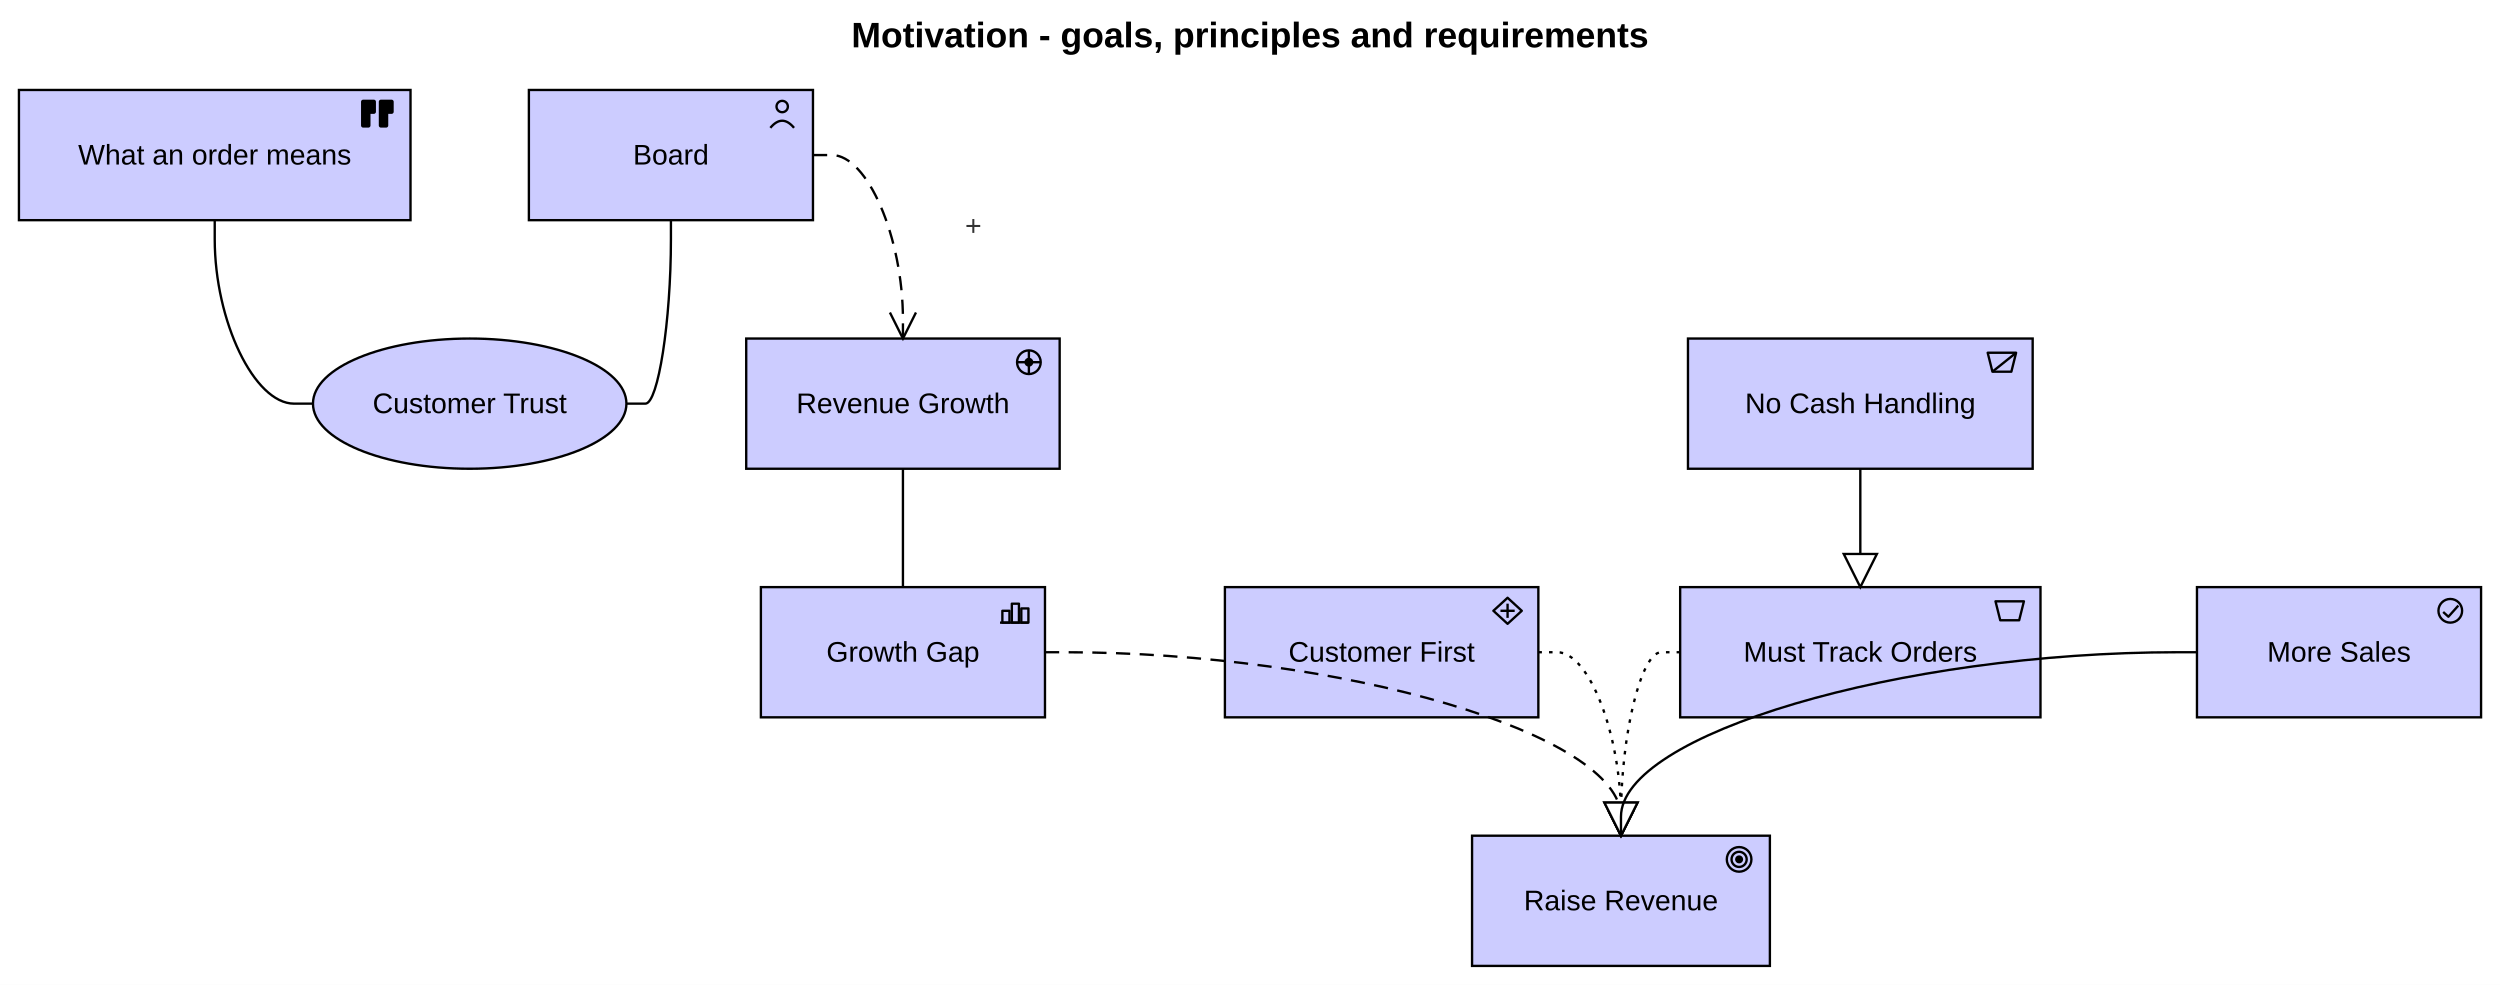
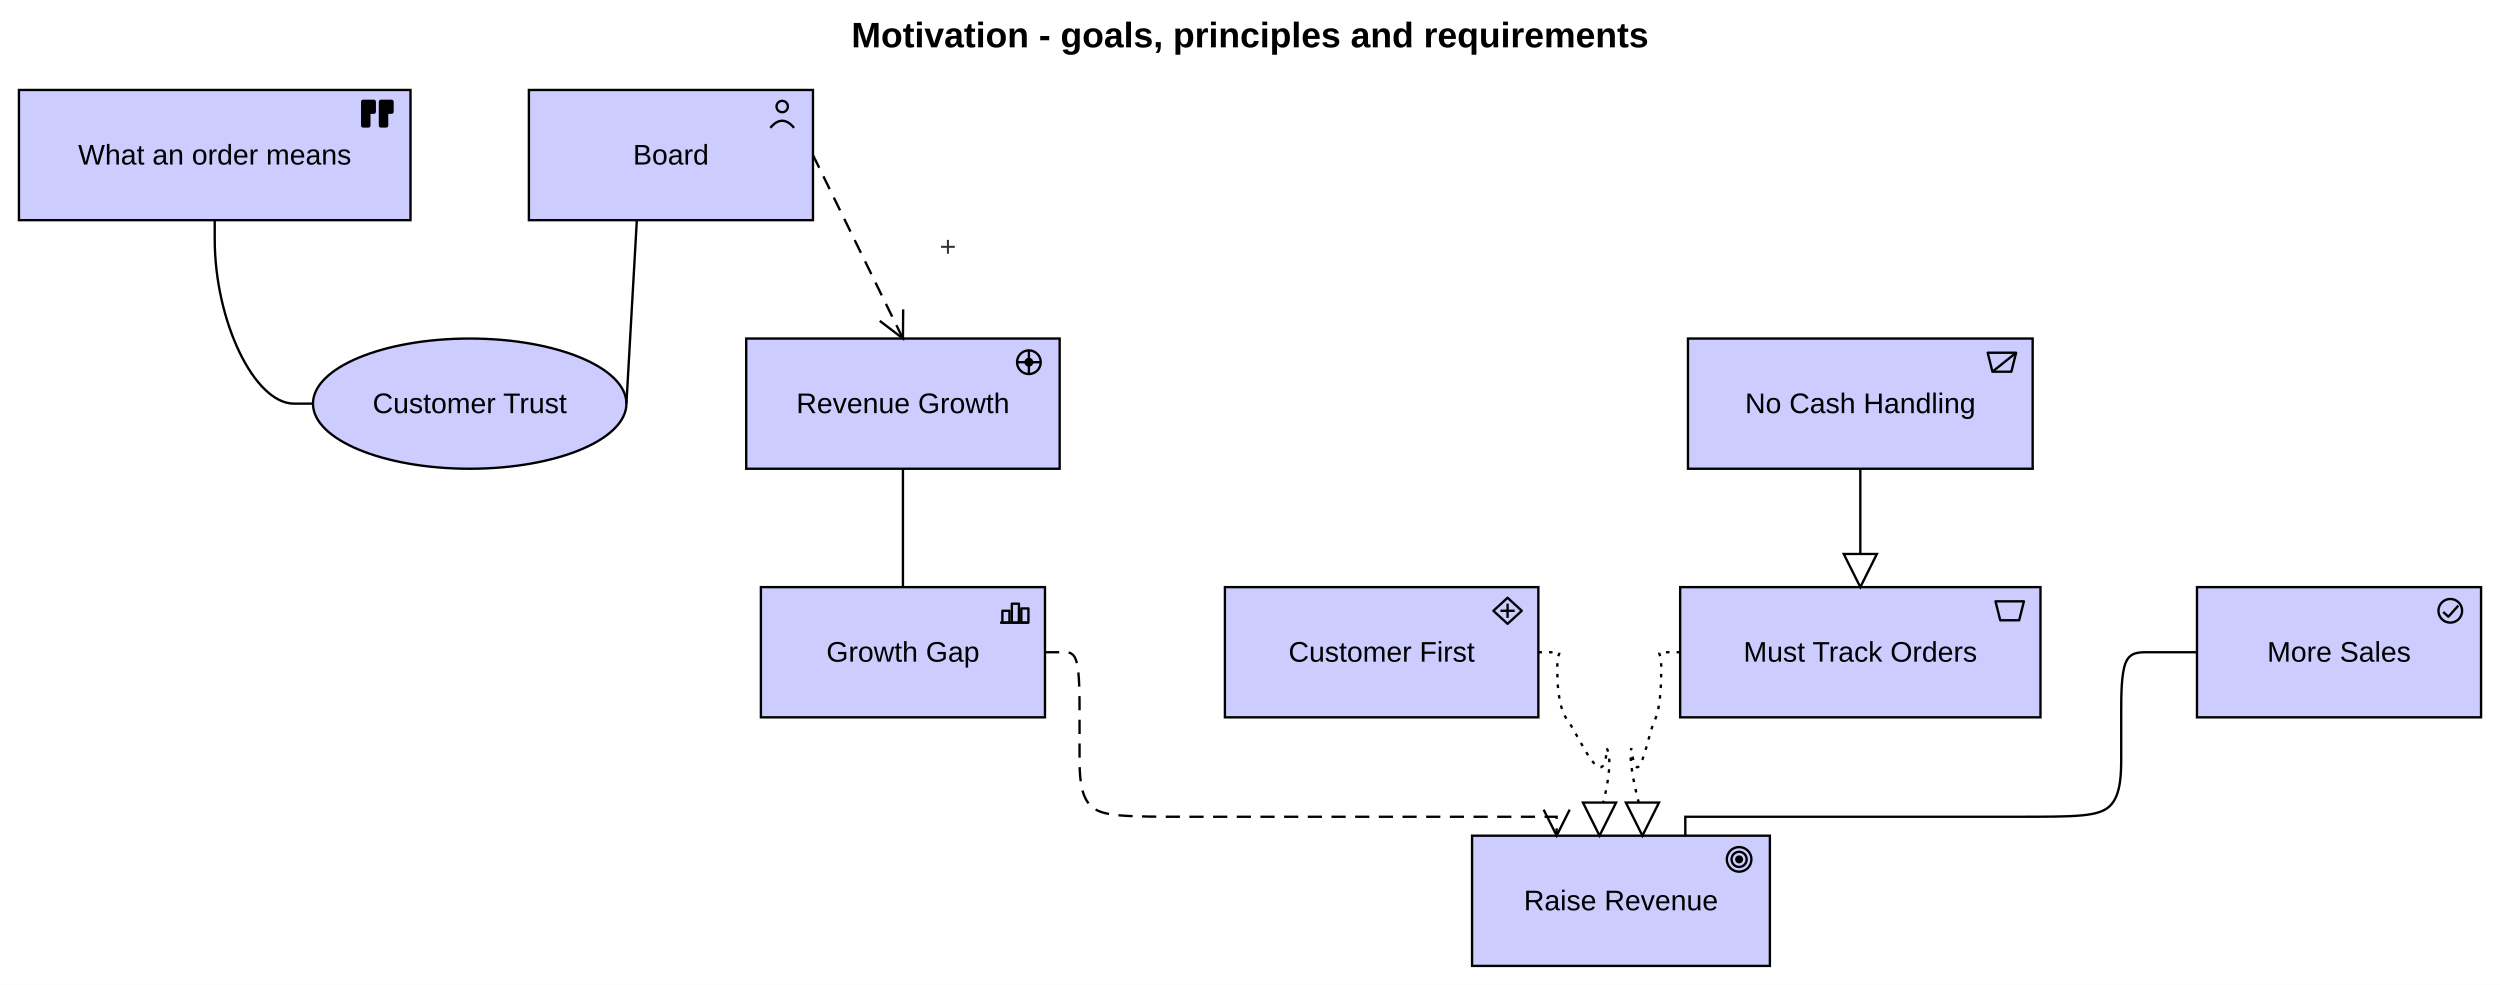
<svg xmlns="http://www.w3.org/2000/svg" width="1056" height="416" viewBox="0 0 1056 416" font-family="Arial, Helvetica, sans-serif" font-size="12">
  <rect x="0" y="0" width="1056" height="416" fill="#ffffff" />
  <text x="528" y="20" text-anchor="middle" font-size="15" font-weight="bold">Motivation - goals, principles and requirements</text>
  <g transform="translate(0,30)">
    <g class="element stakeholder" data-id="board">
      <rect fill="#CCCCFF" stroke="#000000" stroke-width="1" x="223.4" y="8" width="120" height="55" rx="0" ry="0" />
      <g stroke="#000" stroke-width="1" stroke-linejoin="round" fill="none">
        <circle cx="330.4" cy="15" r="2.4" />
        <path d="M325.4,24 Q330.4,18 335.4,24" />
      </g>
      <text x="283.4" y="39.5" text-anchor="middle">Board</text>
    </g>
    <g class="element driver" data-id="growth">
      <rect fill="#CCCCFF" stroke="#000000" stroke-width="1" x="315.2" y="113" width="132.4" height="55" rx="0" ry="0" />
      <g stroke="#000" stroke-width="1" stroke-linejoin="round" fill="none">
        <circle cx="434.6" cy="123" r="5" />
        <circle cx="434.6" cy="123" r="1.4" fill="#000" />
        <line x1="434.6" y1="118" x2="434.6" y2="128" />
        <line x1="429.6" y1="123" x2="439.6" y2="123" />
      </g>
      <text x="381.4" y="144.5" text-anchor="middle">Revenue Growth</text>
    </g>
    <g class="element assessment" data-id="gapReview">
      <rect fill="#CCCCFF" stroke="#000000" stroke-width="1" x="321.4" y="218" width="120" height="55" rx="0" ry="0" />
      <g stroke="#000" stroke-width="1" stroke-linejoin="round" fill="none">
        <line x1="422.4" y1="233" x2="434.4" y2="233" />
        <rect x="423.4" y="228" width="3" height="5" />
        <rect x="427.4" y="225" width="3" height="8" />
        <rect x="431.4" y="227" width="3" height="6" />
      </g>
      <text x="381.4" y="249.5" text-anchor="middle">Growth Gap</text>
    </g>
    <g class="element goal" data-id="raiseRev">
      <rect fill="#CCCCFF" stroke="#000000" stroke-width="1" x="621.8" y="323" width="125.8" height="55" rx="0" ry="0" />
      <g stroke="#000" stroke-width="1" stroke-linejoin="round" fill="none">
        <circle cx="734.6" cy="333" r="5.2" />
        <circle cx="734.6" cy="333" r="3.2" />
        <circle cx="734.6" cy="333" r="1.2" fill="#000" />
      </g>
      <text x="684.7" y="354.5" text-anchor="middle">Raise Revenue</text>
    </g>
    <g class="element outcome" data-id="moreSales">
      <rect fill="#CCCCFF" stroke="#000000" stroke-width="1" x="928" y="218" width="120" height="55" rx="0" ry="0" />
      <g stroke="#000" stroke-width="1" stroke-linejoin="round" fill="none">
        <circle cx="1035" cy="228" r="5" />
        <path d="M1032,228.5 L1034.2,230.5 L1038.4,225.8" />
      </g>
      <text x="988" y="249.5" text-anchor="middle">More Sales</text>
    </g>
    <g class="element principle" data-id="customer">
      <rect fill="#CCCCFF" stroke="#000000" stroke-width="1" x="517.4" y="218" width="132.4" height="55" rx="0" ry="0" />
      <g stroke="#000" stroke-width="1" stroke-linejoin="round" fill="none">
        <path d="M636.8,222.5 L642.8,228 L636.8,233.5 L630.8,228 Z" />
        <line x1="636.8" y1="225" x2="636.8" y2="231" />
        <line x1="633.8" y1="228" x2="639.8" y2="228" />
      </g>
      <text x="583.6" y="249.5" text-anchor="middle">Customer First</text>
    </g>
    <g class="element requirement" data-id="mustTrack">
      <rect fill="#CCCCFF" stroke="#000000" stroke-width="1" x="709.7" y="218" width="152.2" height="55" rx="0" ry="0" />
      <path stroke="#000" stroke-width="1" stroke-linejoin="round" fill="none" d="M842.9,224 H854.9 L852.9,232 H844.9 Z" />
      <text x="785.8" y="249.5" text-anchor="middle">Must Track Orders</text>
    </g>
    <g class="element constraint" data-id="noCash">
      <rect fill="#CCCCFF" stroke="#000000" stroke-width="1" x="713" y="113" width="145.6" height="55" rx="0" ry="0" />
      <g stroke="#000" stroke-width="1" stroke-linejoin="round" fill="none">
        <path d="M839.6,119 H851.6 L849.6,127 H841.6 Z" />
        <line x1="841.6" y1="127" x2="851.6" y2="119" />
      </g>
      <text x="785.8" y="144.5" text-anchor="middle">No Cash Handling</text>
    </g>
    <g class="element meaning" data-id="orderSense">
      <rect fill="#CCCCFF" stroke="#000000" stroke-width="1" x="8" y="8" width="165.4" height="55" rx="0" ry="0" />
      <g stroke="#000" stroke-width="1.8" fill="#000" stroke-linejoin="round">
        <path d="M153.4,13 H157.9 V17.2 H155.6 V23 H153.4 Z" />
        <path d="M160.9,13 H165.4 V17.2 H163.1 V23 H160.9 Z" />
      </g>
      <text x="90.7" y="39.5" text-anchor="middle">What an order means</text>
    </g>
    <g class="element value" data-id="trust">
      <ellipse fill="#CCCCFF" stroke="#000000" stroke-width="1" cx="198.4" cy="140.5" rx="66.2" ry="27.5" />
      <text x="198.4" y="144.5" text-anchor="middle">Customer Trust</text>
    </g>
    <g class="relationship influence" data-source="board" data-target="growth">
-       <path d="M343.4,35.5L351.4,35.5C366.4,35.5 381.4,70.25 381.4,105L381.4,113" fill="none" stroke="#000" stroke-width="1" stroke-dasharray="6 4" />
-       <path d="M375.9,102 L381.4,113 L386.9,102" fill="none" stroke="#000" stroke-width="1" />
-       <text x="411.13" y="69.44" text-anchor="middle" font-size="12" font-family="&quot;trebuchet ms&quot;, verdana, arial, sans-serif" fill="#333">+</text>
+       <path d="M343.4,35.5L381.4,113" fill="none" stroke="#000" stroke-width="1" stroke-dasharray="6 4" />
+       <path d="M371.62,105.54 L381.4,113 L381.5,100.7" fill="none" stroke="#000" stroke-width="1" />
+       <text x="400.4" y="78.25" text-anchor="middle" font-size="12" font-family="&quot;trebuchet ms&quot;, verdana, arial, sans-serif" fill="#333">+</text>
    </g>
    <g class="relationship association" data-source="growth" data-target="gapReview">
      <path d="M381.4,168L381.4,176L381.4,218" fill="none" stroke="#000" stroke-width="1" />
    </g>
    <g class="relationship influence" data-source="gapReview" data-target="raiseRev">
-       <path d="M441.4,245.5L449.4,245.5C567.05,245.5 684.7,280.25 684.7,315L684.7,323" fill="none" stroke="#000" stroke-width="1" stroke-dasharray="6 4" />
-       <path d="M679.2,312 L684.7,323 L690.2,312" fill="none" stroke="#000" stroke-width="1" />
+       <path d="M441.4,245.5L449.4,245.5C451.6,245.5 453.8,245.5 454.9,250.167C456,254.833 456,264.167 456,271.083C456,278 456,282.5 456,289.417C456,296.333 456,305.667 460.667,310.333C465.333,315 474.667,315 503.588,315C532.509,315 581.018,315 609.939,315C638.861,315 648.194,315 652.861,315L657.527,315L657.527,323" fill="none" stroke="#000" stroke-width="1" stroke-dasharray="6 4" />
+       <path d="M652.03,312 L657.53,323 L663.03,312" fill="none" stroke="#000" stroke-width="1" />
    </g>
    <g class="relationship realization" data-source="customer" data-target="raiseRev">
-       <path d="M649.8,245.5L657.8,245.5C671.25,245.5 684.7,280.25 684.7,315L684.7,323" fill="none" stroke="#000" stroke-width="1" stroke-dasharray="1.5 3" />
-       <path d="M684.7,323 L677.7,309 L691.7,309 Z" fill="#fff" stroke="#000" stroke-width="1" />
+       <path d="M649.8,245.5L657.8,245.5C659.8,245.5 657.8,245.5 657.8,251.292C657.8,257.083 657.8,268.667 662.283,274.458C666.767,280.25 677.635,307.355 678.707,286.042C681.681,291.833 677.635,307.355 677.152,309.208L675.642,315L675.642,323" fill="none" stroke="#000" stroke-width="1" stroke-dasharray="1.5 3" />
+       <path d="M675.64,323 L668.64,309 L682.64,309 Z" fill="#fff" stroke="#000" stroke-width="1" />
    </g>
    <g class="relationship realization" data-source="mustTrack" data-target="raiseRev">
-       <path d="M709.7,245.5L701.7,245.5C693.2,245.5 684.7,280.25 684.7,315L684.7,323" fill="none" stroke="#000" stroke-width="1" stroke-dasharray="1.5 3" />
-       <path d="M684.7,323 L677.7,309 L691.7,309 Z" fill="#fff" stroke="#000" stroke-width="1" />
+       <path d="M709.7,245.5L701.7,245.5C699.7,245.5 701.7,245.5 701.7,251.292C701.7,257.083 701.7,268.667 698.867,274.458C696.033,280.25 691.765,307.355 689.043,286.042C687.719,291.833 691.765,307.355 692.248,309.208L693.758,315L693.758,323" fill="none" stroke="#000" stroke-width="1" stroke-dasharray="1.5 3" />
+       <path d="M693.76,323 L686.76,309 L700.76,309 Z" fill="#fff" stroke="#000" stroke-width="1" />
    </g>
    <g class="relationship specialization" data-source="noCash" data-target="mustTrack">
      <path d="M785.8,168L785.8,176L785.8,218" fill="none" stroke="#000" stroke-width="1" />
      <path d="M785.8,218 L778.8,204 L792.8,204 Z" fill="#fff" stroke="#000" stroke-width="1" />
    </g>
    <g class="relationship association" data-source="moreSales" data-target="raiseRev">
-       <path d="M928,245.5L920,245.5C802.35,245.5 684.7,280.25 684.7,315L684.7,323" fill="none" stroke="#000" stroke-width="1" />
+       <path d="M928,245.5L920,245.5C915.6,245.5 911.2,245.5 907.2,245.5C903.2,245.5 899.6,245.5 897.8,250.167C896,254.833 896,264.167 896,271.083C896,278 896,282.5 896,289.417C896,296.333 896,305.667 891.333,310.333C886.667,315 877.333,315 851.312,315C825.291,315 782.582,315 756.561,315C730.539,315 721.206,315 716.539,315L711.873,315L711.873,323" fill="none" stroke="#000" stroke-width="1" />
    </g>
    <g class="relationship association" data-source="orderSense" data-target="trust">
      <path d="M90.7,63L90.7,71C90.7,105.75 107.45,140.5 124.2,140.5L132.2,140.5" fill="none" stroke="#000" stroke-width="1" />
    </g>
    <g class="relationship association" data-source="board" data-target="trust">
-       <path d="M283.4,63L283.4,71C283.4,105.75 278,140.5 272.6,140.5L264.6,140.5" fill="none" stroke="#000" stroke-width="1" />
+       <path d="M269,63L264.6,140.5" fill="none" stroke="#000" stroke-width="1" />
    </g>
  </g>
</svg>
